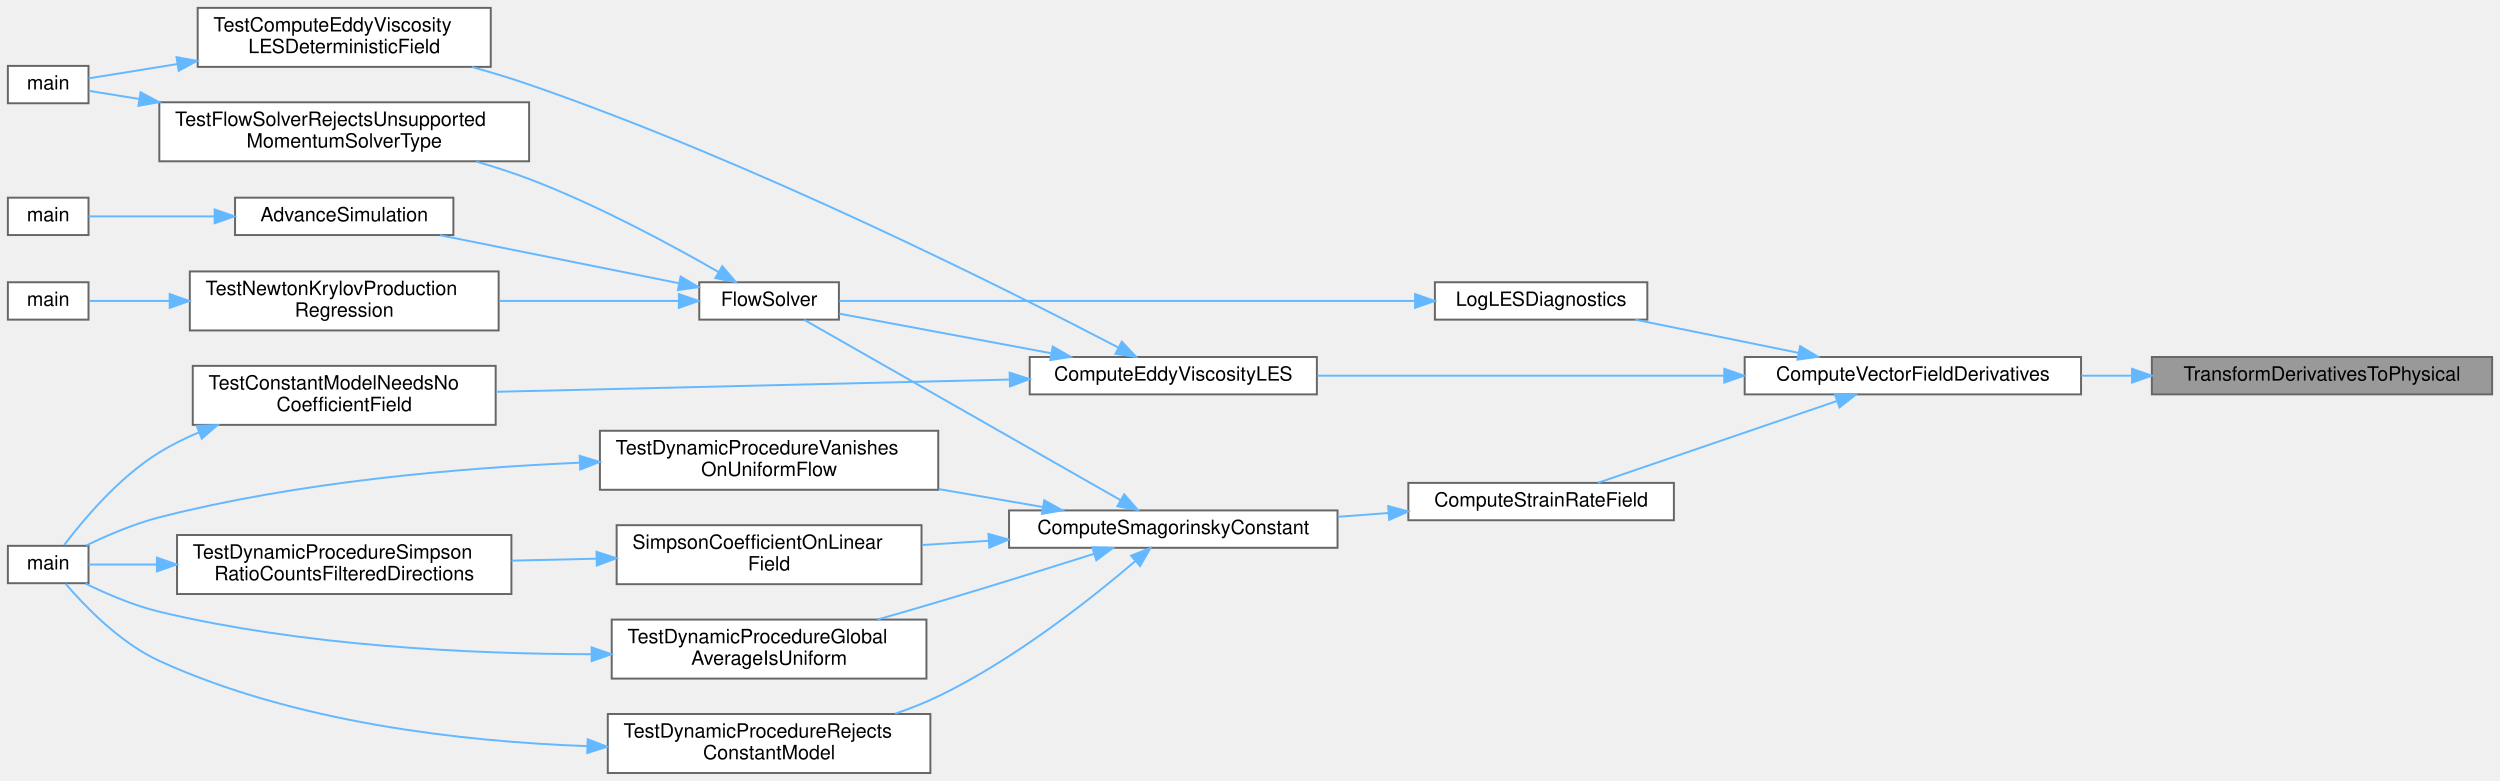
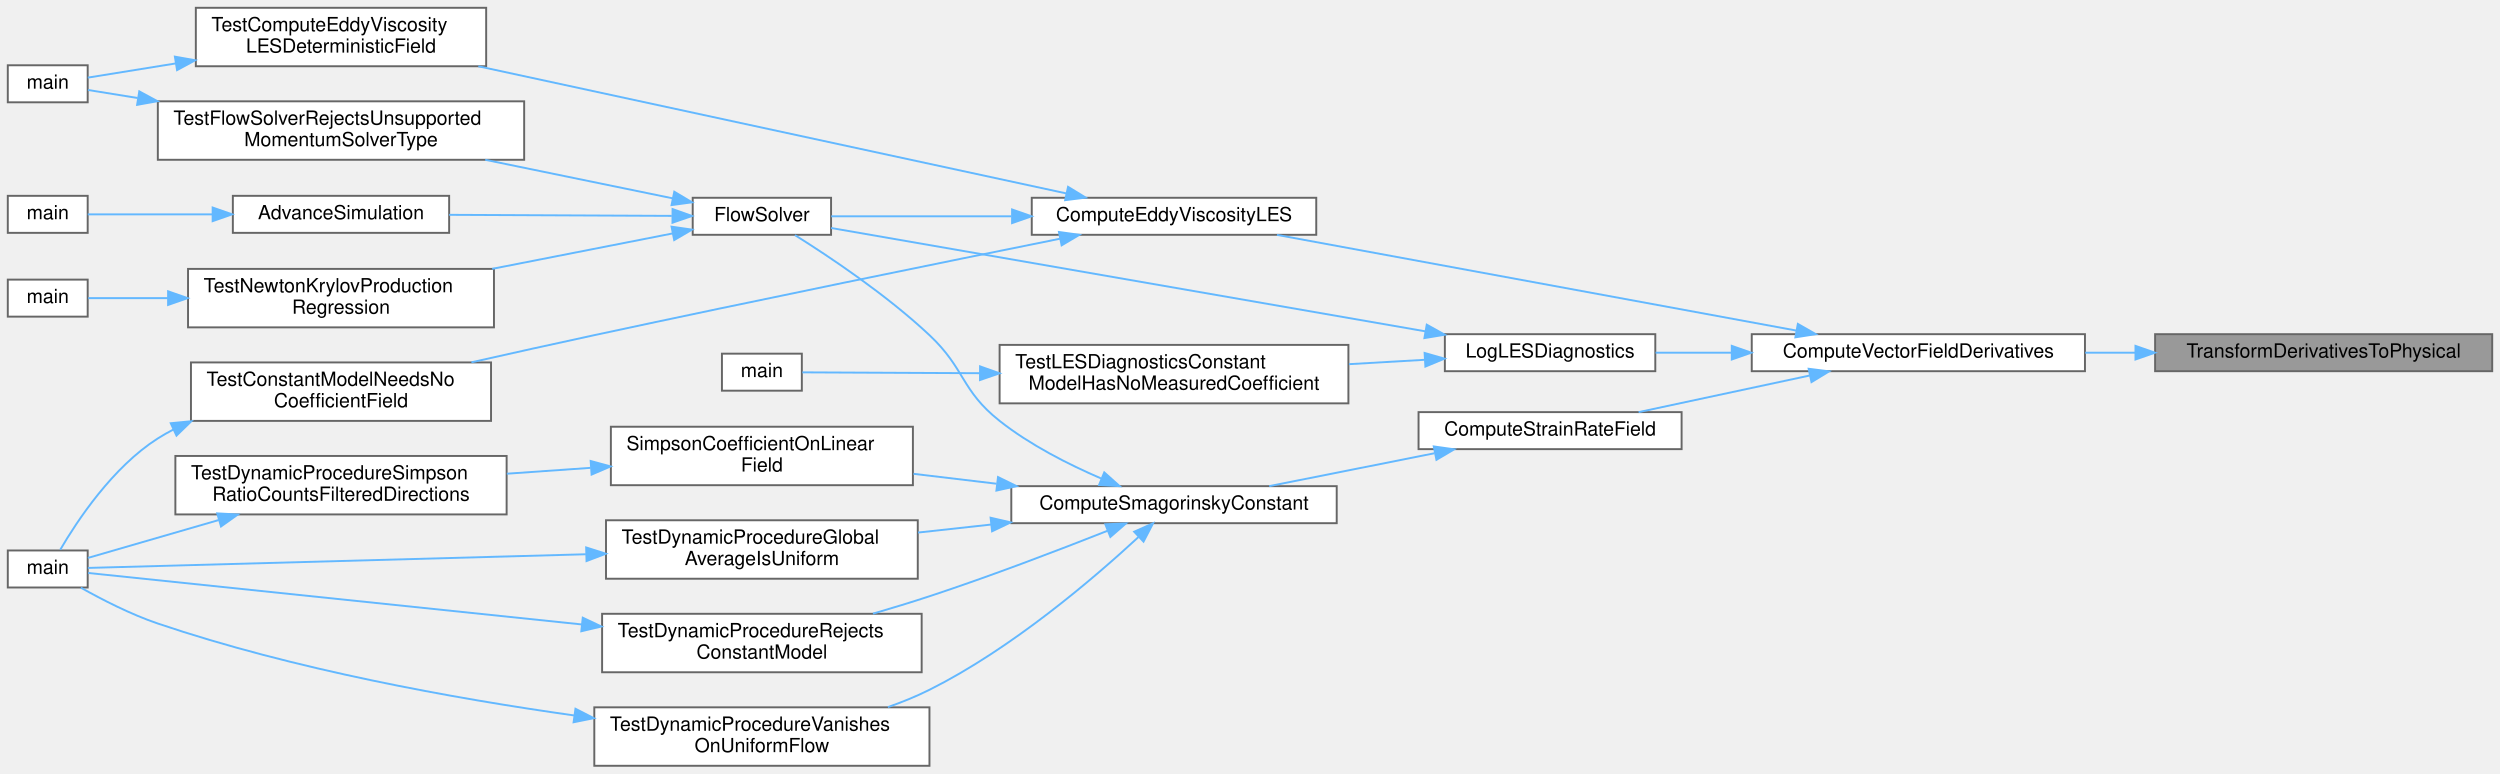
- <svg xmlns="http://www.w3.org/2000/svg" xmlns:xlink="http://www.w3.org/1999/xlink" width="1271pt" height="397pt" viewBox="0.00 0.00 1271.00 397.00">
+ <svg xmlns="http://www.w3.org/2000/svg" xmlns:xlink="http://www.w3.org/1999/xlink" width="1283pt" height="397pt" viewBox="0.00 0.00 1283.00 397.00">
  <g id="graph0" class="graph" transform="scale(1 1) rotate(0) translate(4 393)">
    <g id="Node000001" class="node">
      <g id="a_Node000001">
        <a xlink:title="Transform contravariant vector derivatives into physical Cartesian derivatives.">
-           <polygon fill="#999999" stroke="#666666" points="1263,-211.5 1090,-211.5 1090,-192.5 1263,-192.5 1263,-211.5" />
-           <text text-anchor="middle" x="1176.5" y="-199.5" font-family="Helvetica,sans-Serif" font-size="10.00">TransformDerivativesToPhysical</text>
+           <polygon fill="#999999" stroke="#666666" points="1275,-221.5 1102,-221.5 1102,-202.5 1275,-202.5 1275,-221.5" />
+           <text text-anchor="middle" x="1188.5" y="-209.5" font-family="Helvetica,sans-Serif" font-size="10.00">TransformDerivativesToPhysical</text>
        </a>
      </g>
    </g>
    <g id="Node000002" class="node">
      <g id="a_Node000002">
        <a xlink:href="setup_8c.html#a04347e0c9c03c23267d401270af85d79" target="_top" xlink:title="Computes the derivatives of a cell-centered vector field at a specific grid point.">
-           <polygon fill="white" stroke="#666666" points="1054,-211.5 883,-211.5 883,-192.5 1054,-192.5 1054,-211.5" />
-           <text text-anchor="middle" x="968.5" y="-199.5" font-family="Helvetica,sans-Serif" font-size="10.00">ComputeVectorFieldDerivatives</text>
+           <polygon fill="white" stroke="#666666" points="1066,-221.5 895,-221.5 895,-202.5 1066,-202.5 1066,-221.5" />
+           <text text-anchor="middle" x="980.5" y="-209.5" font-family="Helvetica,sans-Serif" font-size="10.00">ComputeVectorFieldDerivatives</text>
        </a>
      </g>
    </g>
    <g id="edge1_Node000001_Node000002" class="edge">
      <g id="a_edge1_Node000001_Node000002">
        <a xlink:title=" ">
-           <path fill="none" stroke="#63b8ff" d="M1079.89,-202C1071.29,-202 1062.63,-202 1054.14,-202" />
-           <polygon fill="#63b8ff" stroke="#63b8ff" points="1079.93,-205.5 1089.93,-202 1079.93,-198.5 1079.93,-205.5" />
+           <path fill="none" stroke="#63b8ff" d="M1091.89,-212C1083.29,-212 1074.63,-212 1066.14,-212" />
+           <polygon fill="#63b8ff" stroke="#63b8ff" points="1091.93,-215.5 1101.93,-212 1091.93,-208.5 1091.93,-215.5" />
        </a>
      </g>
    </g>
    <g id="Node000003" class="node">
      <g id="a_Node000003">
        <a xlink:href="les_8c.html#a224bc22e175dc737ed50c556c5ee4c05" target="_top" xlink:title="Computes the turbulent eddy viscosity for one block.">
-           <polygon fill="white" stroke="#666666" points="665.5,-211.5 519.5,-211.5 519.5,-192.5 665.5,-192.5 665.5,-211.5" />
-           <text text-anchor="middle" x="592.5" y="-199.5" font-family="Helvetica,sans-Serif" font-size="10.00">ComputeEddyViscosityLES</text>
+           <polygon fill="white" stroke="#666666" points="671.5,-291.5 525.5,-291.5 525.5,-272.5 671.5,-272.5 671.5,-291.5" />
+           <text text-anchor="middle" x="598.5" y="-279.5" font-family="Helvetica,sans-Serif" font-size="10.00">ComputeEddyViscosityLES</text>
        </a>
      </g>
    </g>
    <g id="edge2_Node000002_Node000003" class="edge">
      <g id="a_edge2_Node000002_Node000003">
        <a xlink:title=" ">
-           <path fill="none" stroke="#63b8ff" d="M872.49,-202C808.21,-202 724.62,-202 665.75,-202" />
-           <polygon fill="#63b8ff" stroke="#63b8ff" points="872.63,-205.5 882.63,-202 872.63,-198.5 872.63,-205.5" />
+           <path fill="none" stroke="#63b8ff" d="M917.73,-223.38C843.63,-237.03 720.72,-259.67 651.34,-272.45" />
+           <polygon fill="#63b8ff" stroke="#63b8ff" points="918.66,-226.77 927.86,-221.51 917.39,-219.88 918.66,-226.77" />
        </a>
      </g>
    </g>
    <g id="Node000014" class="node">
      <g id="a_Node000014">
        <a xlink:href="les_8c.html#ab9a77898c997829b16f69d66d2acb6eb" target="_top" xlink:title="Fills the strain-rate scratch fields across the computed range and its halo.">
-           <polygon fill="white" stroke="#666666" points="847,-147.5 712,-147.5 712,-128.5 847,-128.5 847,-147.5" />
-           <text text-anchor="middle" x="779.5" y="-135.5" font-family="Helvetica,sans-Serif" font-size="10.00">ComputeStrainRateField</text>
+           <polygon fill="white" stroke="#666666" points="859,-181.5 724,-181.5 724,-162.5 859,-162.5 859,-181.5" />
+           <text text-anchor="middle" x="791.5" y="-169.5" font-family="Helvetica,sans-Serif" font-size="10.00">ComputeStrainRateField</text>
        </a>
      </g>
    </g>
    <g id="edge14_Node000002_Node000014" class="edge">
      <g id="a_edge14_Node000002_Node000014">
        <a xlink:title=" ">
-           <path fill="none" stroke="#63b8ff" d="M929.86,-189.12C893.94,-176.83 840.65,-158.59 808.38,-147.54" />
-           <polygon fill="#63b8ff" stroke="#63b8ff" points="928.91,-192.49 939.5,-192.42 931.18,-185.87 928.91,-192.49" />
+           <path fill="none" stroke="#63b8ff" d="M924.69,-200.28C896.76,-194.3 863.23,-187.13 836.93,-181.5" />
+           <polygon fill="#63b8ff" stroke="#63b8ff" points="924.2,-203.75 934.71,-202.42 925.66,-196.9 924.2,-203.75" />
        </a>
      </g>
    </g>
    <g id="Node000021" class="node">
      <g id="a_Node000021">
        <a xlink:href="les_8c.html#ab0db57f6573fd8836b9a53c0483181a4" target="_top" xlink:title="Appends one row of LES coefficient statistics to the run's log directory.">
-           <polygon fill="white" stroke="#666666" points="833.5,-249.5 725.5,-249.5 725.5,-230.5 833.5,-230.5 833.5,-249.5" />
-           <text text-anchor="middle" x="779.5" y="-237.5" font-family="Helvetica,sans-Serif" font-size="10.00">LogLESDiagnostics</text>
+           <polygon fill="white" stroke="#666666" points="845.5,-221.5 737.5,-221.5 737.5,-202.5 845.5,-202.5 845.5,-221.5" />
+           <text text-anchor="middle" x="791.5" y="-209.5" font-family="Helvetica,sans-Serif" font-size="10.00">LogLESDiagnostics</text>
        </a>
      </g>
    </g>
    <g id="edge26_Node000002_Node000021" class="edge">
      <g id="a_edge26_Node000002_Node000021">
        <a xlink:title=" ">
-           <path fill="none" stroke="#63b8ff" d="M910.37,-213.61C883.77,-219.01 852.53,-225.36 827.35,-230.48" />
-           <polygon fill="#63b8ff" stroke="#63b8ff" points="911.21,-217.01 920.31,-211.59 909.82,-210.15 911.21,-217.01" />
+           <path fill="none" stroke="#63b8ff" d="M884.54,-212C871.17,-212 857.83,-212 845.63,-212" />
+           <polygon fill="#63b8ff" stroke="#63b8ff" points="884.75,-215.5 894.75,-212 884.75,-208.5 884.75,-215.5" />
        </a>
      </g>
    </g>
    <g id="Node000004" class="node">
      <g id="a_Node000004">
        <a xlink:href="solvers_8c.html#ac6ffbc1ea90ff43f8cd847fbc3fd6144" target="_top" xlink:title="Orchestrates a single time step of the Eulerian fluid solver.">
-           <polygon fill="white" stroke="#666666" points="422.5,-249.5 351.5,-249.5 351.5,-230.5 422.5,-230.5 422.5,-249.5" />
-           <text text-anchor="middle" x="387" y="-237.5" font-family="Helvetica,sans-Serif" font-size="10.00">FlowSolver</text>
+           <polygon fill="white" stroke="#666666" points="422.5,-291.5 351.5,-291.5 351.5,-272.5 422.5,-272.5 422.5,-291.5" />
+           <text text-anchor="middle" x="387" y="-279.5" font-family="Helvetica,sans-Serif" font-size="10.00">FlowSolver</text>
        </a>
      </g>
    </g>
    <g id="edge3_Node000003_Node000004" class="edge">
      <g id="a_edge3_Node000003_Node000004">
        <a xlink:title=" ">
-           <path fill="none" stroke="#63b8ff" d="M530.24,-213.44C495.08,-220 452.21,-228.01 422.78,-233.5" />
-           <polygon fill="#63b8ff" stroke="#63b8ff" points="531.22,-216.82 540.41,-211.54 529.94,-209.94 531.22,-216.82" />
+           <path fill="none" stroke="#63b8ff" d="M515.07,-282C482.88,-282 447.74,-282 422.59,-282" />
+           <polygon fill="#63b8ff" stroke="#63b8ff" points="515.4,-285.5 525.4,-282 515.4,-278.5 515.4,-285.5" />
        </a>
      </g>
    </g>
    <g id="Node000011" class="node">
      <g id="a_Node000011">
        <a xlink:href="test__solver__kernels_8c.html#a27d91367048e517b6cd828741fb458cb" target="_top" xlink:title="Tests deterministic LES eddy-viscosity computation on a linear velocity field.">
          <polygon fill="white" stroke="#666666" points="245.5,-389 96.5,-389 96.5,-359 245.5,-359 245.5,-389" />
          <text text-anchor="start" x="104.5" y="-377" font-family="Helvetica,sans-Serif" font-size="10.00">TestComputeEddyViscosity</text>
          <text text-anchor="middle" x="171" y="-366" font-family="Helvetica,sans-Serif" font-size="10.00">LESDeterministicField</text>
        </a>
      </g>
    </g>
    <g id="edge10_Node000003_Node000011" class="edge">
      <g id="a_edge10_Node000003_Node000011">
        <a xlink:title=" ">
-           <path fill="none" stroke="#63b8ff" d="M564.49,-216.34C509.47,-245.07 379.88,-310.33 265,-350 255.7,-353.21 245.75,-356.22 235.94,-358.94" />
-           <polygon fill="#63b8ff" stroke="#63b8ff" points="566.35,-219.31 573.58,-211.57 563.1,-213.12 566.35,-219.31" />
+           <path fill="none" stroke="#63b8ff" d="M543.21,-293.74C466.36,-310.35 325.84,-340.74 241.47,-358.98" />
+           <polygon fill="#63b8ff" stroke="#63b8ff" points="544.13,-297.12 553.17,-291.59 542.65,-290.28 544.13,-297.12" />
        </a>
      </g>
    </g>
    <g id="Node000012" class="node">
      <g id="a_Node000012">
        <a xlink:href="test__les_8c.html#a76cdd4a53c3ec2f9dde7436bc714574e" target="_top" xlink:title="Tests that the constant model builds its viscosity without a coefficient field.">
          <polygon fill="white" stroke="#666666" points="248,-207 94,-207 94,-177 248,-177 248,-207" />
          <text text-anchor="start" x="102" y="-195" font-family="Helvetica,sans-Serif" font-size="10.00">TestConstantModelNeedsNo</text>
          <text text-anchor="middle" x="171" y="-184" font-family="Helvetica,sans-Serif" font-size="10.00">CoefficientField</text>
        </a>
      </g>
    </g>
    <g id="edge12_Node000003_Node000012" class="edge">
      <g id="a_edge12_Node000003_Node000012">
        <a xlink:title=" ">
-           <path fill="none" stroke="#63b8ff" d="M508.94,-200.03C433.16,-198.23 321.8,-195.57 248.13,-193.81" />
-           <polygon fill="#63b8ff" stroke="#63b8ff" points="509.3,-203.54 519.39,-200.28 509.47,-196.54 509.3,-203.54" />
+           <path fill="none" stroke="#63b8ff" d="M539.94,-270.48C480.16,-258.44 383.93,-238.85 301,-221 280.47,-216.58 258.13,-211.62 237.91,-207.06" />
+           <polygon fill="#63b8ff" stroke="#63b8ff" points="539.45,-273.95 549.94,-272.49 540.83,-267.09 539.45,-273.95" />
        </a>
      </g>
    </g>
    <g id="Node000005" class="node">
      <g id="a_Node000005">
        <a xlink:href="runloop_8c.html#a5cfb2f783604af7f20171d19f969d5d3" target="_top" xlink:title="Executes the main time-marching loop for the particle simulation.">
          <polygon fill="white" stroke="#666666" points="226.5,-292.5 115.5,-292.5 115.5,-273.5 226.5,-273.5 226.5,-292.5" />
          <text text-anchor="middle" x="171" y="-280.5" font-family="Helvetica,sans-Serif" font-size="10.00">AdvanceSimulation</text>
        </a>
      </g>
    </g>
    <g id="edge4_Node000004_Node000005" class="edge">
      <g id="a_edge4_Node000004_Node000005">
        <a xlink:title=" ">
-           <path fill="none" stroke="#63b8ff" d="M341.04,-249.03C305.46,-256.18 255.9,-266.14 219.64,-273.43" />
-           <polygon fill="#63b8ff" stroke="#63b8ff" points="342.03,-252.41 351.14,-247 340.65,-245.54 342.03,-252.41" />
+           <path fill="none" stroke="#63b8ff" d="M340.77,-282.21C307.41,-282.37 261.88,-282.58 226.51,-282.75" />
+           <polygon fill="#63b8ff" stroke="#63b8ff" points="341.16,-285.71 351.14,-282.16 341.12,-278.71 341.16,-285.71" />
        </a>
      </g>
    </g>
    <g id="Node000007" class="node">
      <g id="a_Node000007">
        <a xlink:href="test__solver__kernels_8c.html#a2c956f70999e90da1261871c9e070686" target="_top" xlink:title="Tests FlowSolver guardrails for unsupported momentum solver selections.">
          <polygon fill="white" stroke="#666666" points="265,-341 77,-341 77,-311 265,-311 265,-341" />
          <text text-anchor="start" x="85" y="-329" font-family="Helvetica,sans-Serif" font-size="10.00">TestFlowSolverRejectsUnsupported</text>
          <text text-anchor="middle" x="171" y="-318" font-family="Helvetica,sans-Serif" font-size="10.00">MomentumSolverType</text>
        </a>
      </g>
    </g>
    <g id="edge6_Node000004_Node000007" class="edge">
      <g id="a_edge6_Node000004_Node000007">
        <a xlink:title=" ">
-           <path fill="none" stroke="#63b8ff" d="M361.32,-254.7C337.37,-268.47 299.67,-288.83 265,-302 256.43,-305.26 247.24,-308.22 238.11,-310.87" />
-           <polygon fill="#63b8ff" stroke="#63b8ff" points="363.2,-257.66 370.08,-249.6 359.68,-251.61 363.2,-257.66" />
+           <path fill="none" stroke="#63b8ff" d="M341.3,-291.19C313.45,-296.92 276.97,-304.42 245,-310.99" />
+           <polygon fill="#63b8ff" stroke="#63b8ff" points="342.05,-294.61 351.14,-289.17 340.64,-287.75 342.05,-294.61" />
        </a>
      </g>
    </g>
    <g id="Node000009" class="node">
      <g id="a_Node000009">
        <a xlink:href="test__momentum__newton__boundary__fixedpoint_8c.html#a916a8f0af5c84a3c9151ba980c6dc08d" target="_top" xlink:title="Builds the production-sized duct, advances the true physical step 1, and exercises purity,...">
          <polygon fill="white" stroke="#666666" points="249.5,-255 92.5,-255 92.5,-225 249.5,-225 249.5,-255" />
          <text text-anchor="start" x="100.5" y="-243" font-family="Helvetica,sans-Serif" font-size="10.00">TestNewtonKrylovProduction</text>
          <text text-anchor="middle" x="171" y="-232" font-family="Helvetica,sans-Serif" font-size="10.00">Regression</text>
        </a>
      </g>
    </g>
    <g id="edge8_Node000004_Node000009" class="edge">
      <g id="a_edge8_Node000004_Node000009">
        <a xlink:title=" ">
-           <path fill="none" stroke="#63b8ff" d="M341.06,-240C314.67,-240 280.58,-240 249.93,-240" />
-           <polygon fill="#63b8ff" stroke="#63b8ff" points="341.14,-243.5 351.14,-240 341.14,-236.5 341.14,-243.5" />
+           <path fill="none" stroke="#63b8ff" d="M341.28,-273.22C314.47,-267.96 279.66,-261.13 248.58,-255.03" />
+           <polygon fill="#63b8ff" stroke="#63b8ff" points="340.65,-276.67 351.14,-275.16 342,-269.8 340.65,-276.67" />
        </a>
      </g>
    </g>
    <g id="Node000006" class="node">
      <g id="a_Node000006">
        <a xlink:href="simulator_8c.html#a3c04138a5bfe5d72780bb7e82a18e627" target="_top" xlink:title="Entry point for the solver executable.">
          <polygon fill="white" stroke="#666666" points="41,-292.5 0,-292.5 0,-273.5 41,-273.5 41,-292.5" />
          <text text-anchor="middle" x="20.5" y="-280.5" font-family="Helvetica,sans-Serif" font-size="10.00">main</text>
        </a>
      </g>
    </g>
    <g id="edge5_Node000005_Node000006" class="edge">
      <g id="a_edge5_Node000005_Node000006">
        <a xlink:title=" ">
          <path fill="none" stroke="#63b8ff" d="M104.95,-283C81.79,-283 57.42,-283 41.04,-283" />
          <polygon fill="#63b8ff" stroke="#63b8ff" points="105.13,-286.5 115.13,-283 105.13,-279.5 105.13,-286.5" />
        </a>
      </g>
    </g>
    <g id="Node000008" class="node">
      <g id="a_Node000008">
        <a xlink:href="test__solver__kernels_8c.html#a3c04138a5bfe5d72780bb7e82a18e627" target="_top" xlink:title="Runs the unit-solver PETSc test binary.">
          <polygon fill="white" stroke="#666666" points="41,-359.5 0,-359.5 0,-340.5 41,-340.5 41,-359.5" />
          <text text-anchor="middle" x="20.5" y="-347.5" font-family="Helvetica,sans-Serif" font-size="10.00">main</text>
        </a>
      </g>
    </g>
    <g id="edge7_Node000007_Node000008" class="edge">
      <g id="a_edge7_Node000007_Node000008">
        <a xlink:title=" ">
          <path fill="none" stroke="#63b8ff" d="M66.64,-342.7C57.12,-344.24 48.37,-345.66 41.15,-346.82" />
          <polygon fill="#63b8ff" stroke="#63b8ff" points="67.48,-346.11 76.8,-341.06 66.37,-339.2 67.48,-346.11" />
        </a>
      </g>
    </g>
    <g id="Node000010" class="node">
      <g id="a_Node000010">
        <a xlink:href="test__momentum__newton__boundary__fixedpoint_8c.html#a3c04138a5bfe5d72780bb7e82a18e627" target="_top" xlink:title="Runs the opt-in Newton–Krylov production regression executable.">
          <polygon fill="white" stroke="#666666" points="41,-249.5 0,-249.5 0,-230.5 41,-230.5 41,-249.5" />
          <text text-anchor="middle" x="20.5" y="-237.5" font-family="Helvetica,sans-Serif" font-size="10.00">main</text>
        </a>
      </g>
    </g>
    <g id="edge9_Node000009_Node000010" class="edge">
      <g id="a_edge9_Node000009_Node000010">
        <a xlink:title=" ">
          <path fill="none" stroke="#63b8ff" d="M82.11,-240C66.79,-240 52.27,-240 41.29,-240" />
          <polygon fill="#63b8ff" stroke="#63b8ff" points="82.27,-243.5 92.27,-240 82.27,-236.5 82.27,-243.5" />
        </a>
      </g>
    </g>
    <g id="edge11_Node000011_Node000008" class="edge">
      <g id="a_edge11_Node000011_Node000008">
        <a xlink:title=" ">
          <path fill="none" stroke="#63b8ff" d="M86.18,-360.45C69.27,-357.72 53.03,-355.1 41.05,-353.16" />
          <polygon fill="#63b8ff" stroke="#63b8ff" points="85.75,-363.93 96.19,-362.07 86.87,-357.02 85.75,-363.93" />
        </a>
      </g>
    </g>
    <g id="Node000013" class="node">
      <g id="a_Node000013">
        <a xlink:href="test__les_8c.html#a3c04138a5bfe5d72780bb7e82a18e627" target="_top" xlink:title="Entry point for the LES closure suite.">
-           <polygon fill="white" stroke="#666666" points="41,-115.5 0,-115.5 0,-96.5 41,-96.5 41,-115.5" />
-           <text text-anchor="middle" x="20.5" y="-103.5" font-family="Helvetica,sans-Serif" font-size="10.00">main</text>
+           <polygon fill="white" stroke="#666666" points="41,-110.5 0,-110.5 0,-91.5 41,-91.5 41,-110.5" />
+           <text text-anchor="middle" x="20.5" y="-98.5" font-family="Helvetica,sans-Serif" font-size="10.00">main</text>
        </a>
      </g>
    </g>
    <g id="edge13_Node000012_Node000013" class="edge">
      <g id="a_edge13_Node000012_Node000013">
        <a xlink:title=" ">
-           <path fill="none" stroke="#63b8ff" d="M97.01,-173.14C90.04,-170.2 83.24,-166.83 77,-163 56.52,-150.43 38.24,-128.61 28.63,-115.93" />
-           <polygon fill="#63b8ff" stroke="#63b8ff" points="96.02,-176.51 106.61,-176.91 98.58,-170 96.02,-176.51" />
+           <path fill="none" stroke="#63b8ff" d="M85.07,-172.61C82.29,-171.18 79.59,-169.65 77,-168 53.79,-153.26 35.53,-125.62 26.91,-110.86" />
+           <polygon fill="#63b8ff" stroke="#63b8ff" points="83.63,-175.8 94.18,-176.82 86.57,-169.44 83.63,-175.8" />
        </a>
      </g>
    </g>
    <g id="Node000015" class="node">
      <g id="a_Node000015">
        <a xlink:href="les_8c.html#adcc07934d96b59bbddd67f5bb4662df4" target="_top" xlink:title="Computes the dynamic Smagorinsky coefficient field for one block.">
-           <polygon fill="white" stroke="#666666" points="676,-133.5 509,-133.5 509,-114.5 676,-114.5 676,-133.5" />
-           <text text-anchor="middle" x="592.5" y="-121.5" font-family="Helvetica,sans-Serif" font-size="10.00">ComputeSmagorinskyConstant</text>
+           <polygon fill="white" stroke="#666666" points="682,-143.5 515,-143.5 515,-124.5 682,-124.5 682,-143.5" />
+           <text text-anchor="middle" x="598.5" y="-131.5" font-family="Helvetica,sans-Serif" font-size="10.00">ComputeSmagorinskyConstant</text>
        </a>
      </g>
    </g>
    <g id="edge15_Node000014_Node000015" class="edge">
      <g id="a_edge15_Node000014_Node000015">
        <a xlink:title=" ">
-           <path fill="none" stroke="#63b8ff" d="M701.78,-132.19C693.34,-131.56 684.71,-130.9 676.2,-130.26" />
-           <polygon fill="#63b8ff" stroke="#63b8ff" points="701.74,-135.7 711.97,-132.97 702.26,-128.72 701.74,-135.7" />
+           <path fill="none" stroke="#63b8ff" d="M732.15,-160.39C704.98,-154.99 673.07,-148.64 647.35,-143.52" />
+           <polygon fill="#63b8ff" stroke="#63b8ff" points="731.81,-163.89 742.3,-162.41 733.18,-157.03 731.81,-163.89" />
        </a>
      </g>
    </g>
    <g id="edge16_Node000015_Node000004" class="edge">
      <g id="a_edge16_Node000015_Node000004">
        <a xlink:title=" ">
-           <path fill="none" stroke="#63b8ff" d="M565.63,-138.75C523.28,-162.89 440.34,-210.16 404.81,-230.42" />
-           <polygon fill="#63b8ff" stroke="#63b8ff" points="567.55,-141.68 574.5,-133.69 564.08,-135.6 567.55,-141.68" />
+           <path fill="none" stroke="#63b8ff" d="M561.08,-147.46C544.24,-154.7 524.57,-164.69 509,-177 489.17,-192.66 491.42,-203.71 473,-221 451.02,-241.64 421.8,-261.16 403.98,-272.33" />
+           <polygon fill="#63b8ff" stroke="#63b8ff" points="562.71,-150.57 570.61,-143.51 560.04,-144.1 562.71,-150.57" />
        </a>
      </g>
    </g>
    <g id="Node000016" class="node">
      <g id="a_Node000016">
        <a xlink:href="test__les_8c.html#a10c27e0d54bfd4ab6866027d11f14e9e" target="_top" xlink:title="Runs the dynamic procedure with the Simpson kernel on a linear field and returns the raw coefficient ...">
-           <polygon fill="white" stroke="#666666" points="464.5,-126 309.5,-126 309.5,-96 464.5,-96 464.5,-126" />
-           <text text-anchor="start" x="317.5" y="-114" font-family="Helvetica,sans-Serif" font-size="10.00">SimpsonCoefficientOnLinear</text>
-           <text text-anchor="middle" x="387" y="-103" font-family="Helvetica,sans-Serif" font-size="10.00">Field</text>
+           <polygon fill="white" stroke="#666666" points="464.5,-174 309.5,-174 309.5,-144 464.5,-144 464.5,-174" />
+           <text text-anchor="start" x="317.5" y="-162" font-family="Helvetica,sans-Serif" font-size="10.00">SimpsonCoefficientOnLinear</text>
+           <text text-anchor="middle" x="387" y="-151" font-family="Helvetica,sans-Serif" font-size="10.00">Field</text>
        </a>
      </g>
    </g>
    <g id="edge17_Node000015_Node000016" class="edge">
      <g id="a_edge17_Node000015_Node000016">
        <a xlink:title=" ">
-           <path fill="none" stroke="#63b8ff" d="M498.44,-118.06C487.18,-117.34 475.78,-116.61 464.79,-115.91" />
-           <polygon fill="#63b8ff" stroke="#63b8ff" points="498.53,-121.57 508.73,-118.71 498.97,-114.58 498.53,-121.57" />
+           <path fill="none" stroke="#63b8ff" d="M507.44,-144.75C493.24,-146.44 478.68,-148.18 464.81,-149.83" />
+           <polygon fill="#63b8ff" stroke="#63b8ff" points="508.18,-148.18 517.7,-143.52 507.36,-141.23 508.18,-148.18" />
        </a>
      </g>
    </g>
    <g id="Node000018" class="node">
      <g id="a_Node000018">
        <a xlink:href="test__les_8c.html#ad02716923833b5a96bef520e8fd274a2" target="_top" xlink:title="Tests the dynamic procedure end to end on a periodic sheared field.">
-           <polygon fill="white" stroke="#666666" points="467,-78 307,-78 307,-48 467,-48 467,-78" />
-           <text text-anchor="start" x="315" y="-66" font-family="Helvetica,sans-Serif" font-size="10.00">TestDynamicProcedureGlobal</text>
-           <text text-anchor="middle" x="387" y="-55" font-family="Helvetica,sans-Serif" font-size="10.00">AverageIsUniform</text>
+           <polygon fill="white" stroke="#666666" points="467,-126 307,-126 307,-96 467,-96 467,-126" />
+           <text text-anchor="start" x="315" y="-114" font-family="Helvetica,sans-Serif" font-size="10.00">TestDynamicProcedureGlobal</text>
+           <text text-anchor="middle" x="387" y="-103" font-family="Helvetica,sans-Serif" font-size="10.00">AverageIsUniform</text>
        </a>
      </g>
    </g>
    <g id="edge20_Node000015_Node000018" class="edge">
      <g id="a_edge20_Node000015_Node000018">
        <a xlink:title=" ">
-           <path fill="none" stroke="#63b8ff" d="M552.11,-111.4C529.09,-104.12 499.45,-94.86 473,-87 463.01,-84.03 452.32,-80.94 442.02,-78.01" />
-           <polygon fill="#63b8ff" stroke="#63b8ff" points="551.27,-114.81 561.86,-114.5 553.39,-108.14 551.27,-114.81" />
+           <path fill="none" stroke="#63b8ff" d="M504.71,-123.81C492.17,-122.44 479.4,-121.03 467.12,-119.69" />
+           <polygon fill="#63b8ff" stroke="#63b8ff" points="504.38,-127.3 514.7,-124.91 505.14,-120.34 504.38,-127.3" />
        </a>
      </g>
    </g>
    <g id="Node000019" class="node">
      <g id="a_Node000019">
        <a xlink:href="test__les_8c.html#ab40a96eebe2088e17b0489c34b59a226" target="_top" xlink:title="Tests that the dynamic procedure refuses to run for the constant model.">
-           <polygon fill="white" stroke="#666666" points="469,-30 305,-30 305,0 469,0 469,-30" />
-           <text text-anchor="start" x="313" y="-18" font-family="Helvetica,sans-Serif" font-size="10.00">TestDynamicProcedureRejects</text>
-           <text text-anchor="middle" x="387" y="-7" font-family="Helvetica,sans-Serif" font-size="10.00">ConstantModel</text>
+           <polygon fill="white" stroke="#666666" points="469,-78 305,-78 305,-48 469,-48 469,-78" />
+           <text text-anchor="start" x="313" y="-66" font-family="Helvetica,sans-Serif" font-size="10.00">TestDynamicProcedureRejects</text>
+           <text text-anchor="middle" x="387" y="-55" font-family="Helvetica,sans-Serif" font-size="10.00">ConstantModel</text>
        </a>
      </g>
    </g>
    <g id="edge22_Node000015_Node000019" class="edge">
      <g id="a_edge22_Node000015_Node000019">
        <a xlink:title=" ">
-           <path fill="none" stroke="#63b8ff" d="M573.25,-107.78C551.02,-88.79 511.63,-57.6 473,-39 466.09,-35.67 458.64,-32.73 451.12,-30.15" />
-           <polygon fill="#63b8ff" stroke="#63b8ff" points="571.04,-110.49 580.89,-114.4 575.62,-105.21 571.04,-110.49" />
+           <path fill="none" stroke="#63b8ff" d="M564.49,-120.65C539.56,-110.79 504.38,-97.33 473,-87 463.68,-83.93 453.71,-80.9 443.99,-78.07" />
+           <polygon fill="#63b8ff" stroke="#63b8ff" points="563.26,-123.93 573.85,-124.38 565.85,-117.43 563.26,-123.93" />
        </a>
      </g>
    </g>
    <g id="Node000020" class="node">
      <g id="a_Node000020">
        <a xlink:href="test__les_8c.html#a45b2494987e2535be99dcb434709bbf3" target="_top" xlink:title="Tests that the dynamic procedure returns a zero coefficient on uniform flow.">
-           <polygon fill="white" stroke="#666666" points="473,-174 301,-174 301,-144 473,-144 473,-174" />
-           <text text-anchor="start" x="309" y="-162" font-family="Helvetica,sans-Serif" font-size="10.00">TestDynamicProcedureVanishes</text>
-           <text text-anchor="middle" x="387" y="-151" font-family="Helvetica,sans-Serif" font-size="10.00">OnUniformFlow</text>
+           <polygon fill="white" stroke="#666666" points="473,-30 301,-30 301,0 473,0 473,-30" />
+           <text text-anchor="start" x="309" y="-18" font-family="Helvetica,sans-Serif" font-size="10.00">TestDynamicProcedureVanishes</text>
+           <text text-anchor="middle" x="387" y="-7" font-family="Helvetica,sans-Serif" font-size="10.00">OnUniformFlow</text>
        </a>
      </g>
    </g>
    <g id="edge24_Node000015_Node000020" class="edge">
      <g id="a_edge24_Node000015_Node000020">
        <a xlink:title=" ">
-           <path fill="none" stroke="#63b8ff" d="M525.91,-135.28C509.11,-138.17 490.79,-141.32 473.16,-144.35" />
-           <polygon fill="#63b8ff" stroke="#63b8ff" points="526.9,-138.66 536.16,-133.52 525.71,-131.76 526.9,-138.66" />
+           <path fill="none" stroke="#63b8ff" d="M580.26,-117.39C557.47,-96.3 515.24,-60.11 473,-39 466.28,-35.64 459.02,-32.69 451.67,-30.11" />
+           <polygon fill="#63b8ff" stroke="#63b8ff" points="578.06,-120.13 587.74,-124.43 582.85,-115.03 578.06,-120.13" />
        </a>
      </g>
    </g>
    <g id="Node000017" class="node">
      <g id="a_Node000017">
        <a xlink:href="test__les_8c.html#a9d174d37d4cb3a6162fcda9bb7857201" target="_top" xlink:title="Tests that the Simpson kernel's width ratio applies to the two directions it filters.">
-           <polygon fill="white" stroke="#666666" points="256,-121 86,-121 86,-91 256,-91 256,-121" />
-           <text text-anchor="start" x="94" y="-109" font-family="Helvetica,sans-Serif" font-size="10.00">TestDynamicProcedureSimpson</text>
-           <text text-anchor="middle" x="171" y="-98" font-family="Helvetica,sans-Serif" font-size="10.00">RatioCountsFilteredDirections</text>
+           <polygon fill="white" stroke="#666666" points="256,-159 86,-159 86,-129 256,-129 256,-159" />
+           <text text-anchor="start" x="94" y="-147" font-family="Helvetica,sans-Serif" font-size="10.00">TestDynamicProcedureSimpson</text>
+           <text text-anchor="middle" x="171" y="-136" font-family="Helvetica,sans-Serif" font-size="10.00">RatioCountsFilteredDirections</text>
        </a>
      </g>
    </g>
    <g id="edge18_Node000016_Node000017" class="edge">
      <g id="a_edge18_Node000016_Node000017">
        <a xlink:title=" ">
-           <path fill="none" stroke="#63b8ff" d="M299.11,-108.97C284.91,-108.64 270.23,-108.3 256.1,-107.96" />
-           <polygon fill="#63b8ff" stroke="#63b8ff" points="299.27,-112.47 309.35,-109.21 299.43,-105.48 299.27,-112.47" />
+           <path fill="none" stroke="#63b8ff" d="M299.11,-152.91C284.91,-151.91 270.23,-150.89 256.1,-149.89" />
+           <polygon fill="#63b8ff" stroke="#63b8ff" points="299.13,-156.42 309.35,-153.63 299.61,-149.44 299.13,-156.42" />
        </a>
      </g>
    </g>
    <g id="edge19_Node000017_Node000013" class="edge">
      <g id="a_edge19_Node000017_Node000013">
        <a xlink:title=" ">
-           <path fill="none" stroke="#63b8ff" d="M75.67,-106C62.66,-106 50.53,-106 41.07,-106" />
-           <polygon fill="#63b8ff" stroke="#63b8ff" points="75.77,-109.5 85.77,-106 75.77,-102.5 75.77,-109.5" />
+           <path fill="none" stroke="#63b8ff" d="M108.24,-126.12C84.17,-119.15 58.29,-111.65 41.13,-106.68" />
+           <polygon fill="#63b8ff" stroke="#63b8ff" points="107.48,-129.54 118.06,-128.96 109.43,-122.82 107.48,-129.54" />
        </a>
      </g>
    </g>
    <g id="edge21_Node000018_Node000013" class="edge">
      <g id="a_edge21_Node000018_Node000013">
        <a xlink:title=" ">
-           <path fill="none" stroke="#63b8ff" d="M296.59,-60.39C234.24,-60.53 149.54,-64.65 77,-82 63.93,-85.13 50.06,-91.13 39.45,-96.34" />
-           <polygon fill="#63b8ff" stroke="#63b8ff" points="296.79,-63.89 306.79,-60.4 296.8,-56.89 296.79,-63.89" />
+           <path fill="none" stroke="#63b8ff" d="M296.67,-108.55C211.17,-106.2 88.4,-102.84 41.11,-101.54" />
+           <polygon fill="#63b8ff" stroke="#63b8ff" points="296.82,-112.05 306.91,-108.83 297.01,-105.06 296.82,-112.05" />
        </a>
      </g>
    </g>
    <g id="edge23_Node000019_Node000013" class="edge">
      <g id="a_edge23_Node000019_Node000013">
        <a xlink:title=" ">
-           <path fill="none" stroke="#63b8ff" d="M294.65,-13.66C231.01,-15.95 145.57,-25.62 77,-57 57.13,-66.09 39.18,-84.72 29.36,-96.2" />
-           <polygon fill="#63b8ff" stroke="#63b8ff" points="294.79,-17.16 304.68,-13.36 294.57,-10.16 294.79,-17.16" />
+           <path fill="none" stroke="#63b8ff" d="M294.69,-72.52C209.34,-81.42 88.21,-94.05 41.21,-98.95" />
+           <polygon fill="#63b8ff" stroke="#63b8ff" points="295.07,-76 304.65,-71.48 294.34,-69.04 295.07,-76" />
        </a>
      </g>
    </g>
    <g id="edge25_Node000020_Node000013" class="edge">
      <g id="a_edge25_Node000020_Node000013">
        <a xlink:title=" ">
-           <path fill="none" stroke="#63b8ff" d="M290.71,-157.76C228.95,-155.08 147.21,-147.99 77,-130 64.09,-126.69 50.33,-120.76 39.74,-115.62" />
-           <polygon fill="#63b8ff" stroke="#63b8ff" points="290.71,-161.26 300.84,-158.17 290.99,-154.27 290.71,-161.26" />
+           <path fill="none" stroke="#63b8ff" d="M290.59,-25.84C228.6,-34.59 146.67,-49.42 77,-73 63.1,-77.71 48.3,-85.31 37.49,-91.41" />
+           <polygon fill="#63b8ff" stroke="#63b8ff" points="291.33,-29.27 300.75,-24.43 290.37,-22.34 291.33,-29.27" />
        </a>
      </g>
    </g>
    <g id="edge27_Node000021_Node000004" class="edge">
      <g id="a_edge27_Node000021_Node000004">
        <a xlink:title=" ">
-           <path fill="none" stroke="#63b8ff" d="M715.34,-240C632.09,-240 488.54,-240 422.76,-240" />
-           <polygon fill="#63b8ff" stroke="#63b8ff" points="715.43,-243.5 725.43,-240 715.43,-236.5 715.43,-243.5" />
+           <path fill="none" stroke="#63b8ff" d="M727.57,-222.94C641.57,-237.9 490.3,-264.21 422.53,-275.99" />
+           <polygon fill="#63b8ff" stroke="#63b8ff" points="728.21,-226.38 737.47,-221.22 727.01,-219.49 728.21,-226.38" />
+         </a>
+       </g>
+     </g>
+     <g id="Node000022" class="node">
+       <g id="a_Node000022">
+         <a xlink:href="test__logging_8c.html#acaa311c39ec2b5414e95f1fe7aa3db4b" target="_top" xlink:title="Tests that the constant Smagorinsky model reports its configured coefficient, not a measured one.">
+           <polygon fill="white" stroke="#666666" points="688,-216 509,-216 509,-186 688,-186 688,-216" />
+           <text text-anchor="start" x="517" y="-204" font-family="Helvetica,sans-Serif" font-size="10.00">TestLESDiagnosticsConstant</text>
+           <text text-anchor="middle" x="598.5" y="-193" font-family="Helvetica,sans-Serif" font-size="10.00">ModelHasNoMeasuredCoefficient</text>
+         </a>
+       </g>
+     </g>
+     <g id="edge28_Node000021_Node000022" class="edge">
+       <g id="a_edge28_Node000021_Node000022">
+         <a xlink:title=" ">
+           <path fill="none" stroke="#63b8ff" d="M727.06,-208.35C714.63,-207.63 701.37,-206.87 688.28,-206.11" />
+           <polygon fill="#63b8ff" stroke="#63b8ff" points="727.11,-211.86 737.3,-208.94 727.51,-204.87 727.11,-211.86" />
+         </a>
+       </g>
+     </g>
+     <g id="Node000023" class="node">
+       <g id="a_Node000023">
+         <a xlink:href="test__logging_8c.html#a3c04138a5bfe5d72780bb7e82a18e627" target="_top" xlink:title="Runs the unit-logging PETSc test binary.">
+           <polygon fill="white" stroke="#666666" points="407.5,-211.5 366.5,-211.5 366.5,-192.5 407.5,-192.5 407.5,-211.5" />
+           <text text-anchor="middle" x="387" y="-199.5" font-family="Helvetica,sans-Serif" font-size="10.00">main</text>
+         </a>
+       </g>
+     </g>
+     <g id="edge29_Node000022_Node000023" class="edge">
+       <g id="a_edge29_Node000022_Node000023">
+         <a xlink:title=" ">
+           <path fill="none" stroke="#63b8ff" d="M498.79,-201.47C464.32,-201.64 428.97,-201.8 407.75,-201.91" />
+           <polygon fill="#63b8ff" stroke="#63b8ff" points="498.97,-204.97 508.96,-201.42 498.94,-197.97 498.97,-204.97" />
        </a>
      </g>
    </g>
  </g>
</svg>
